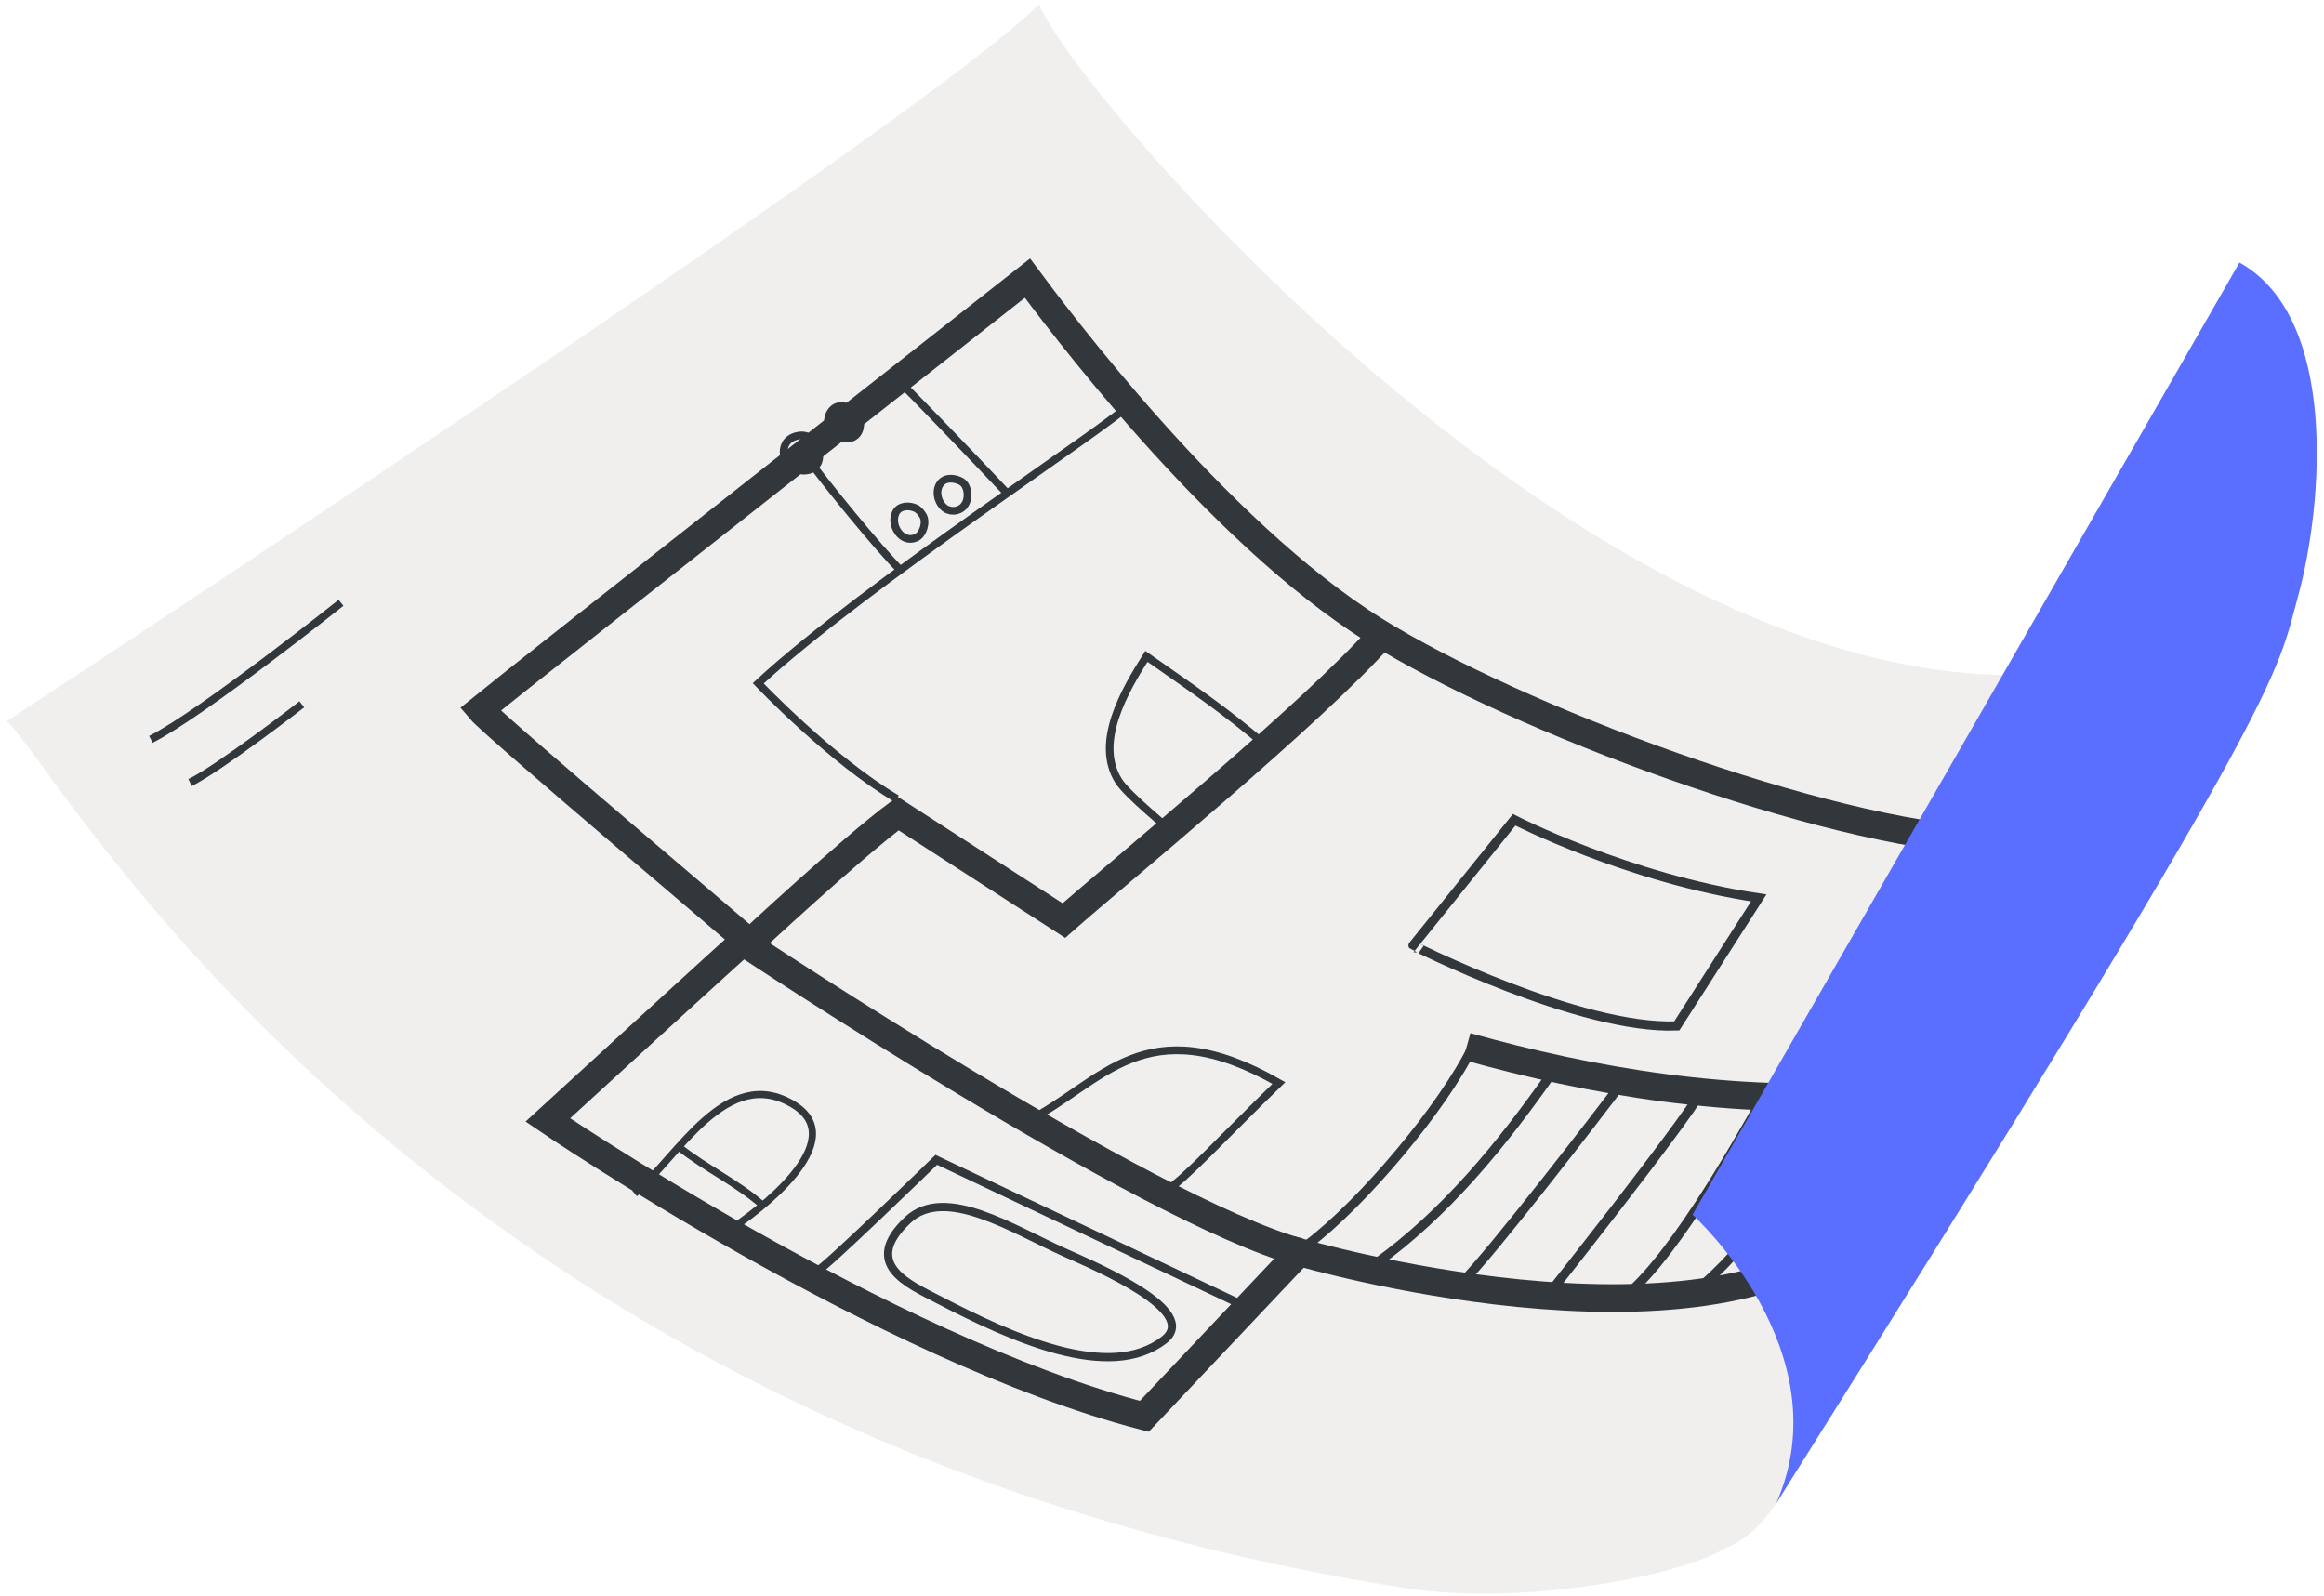
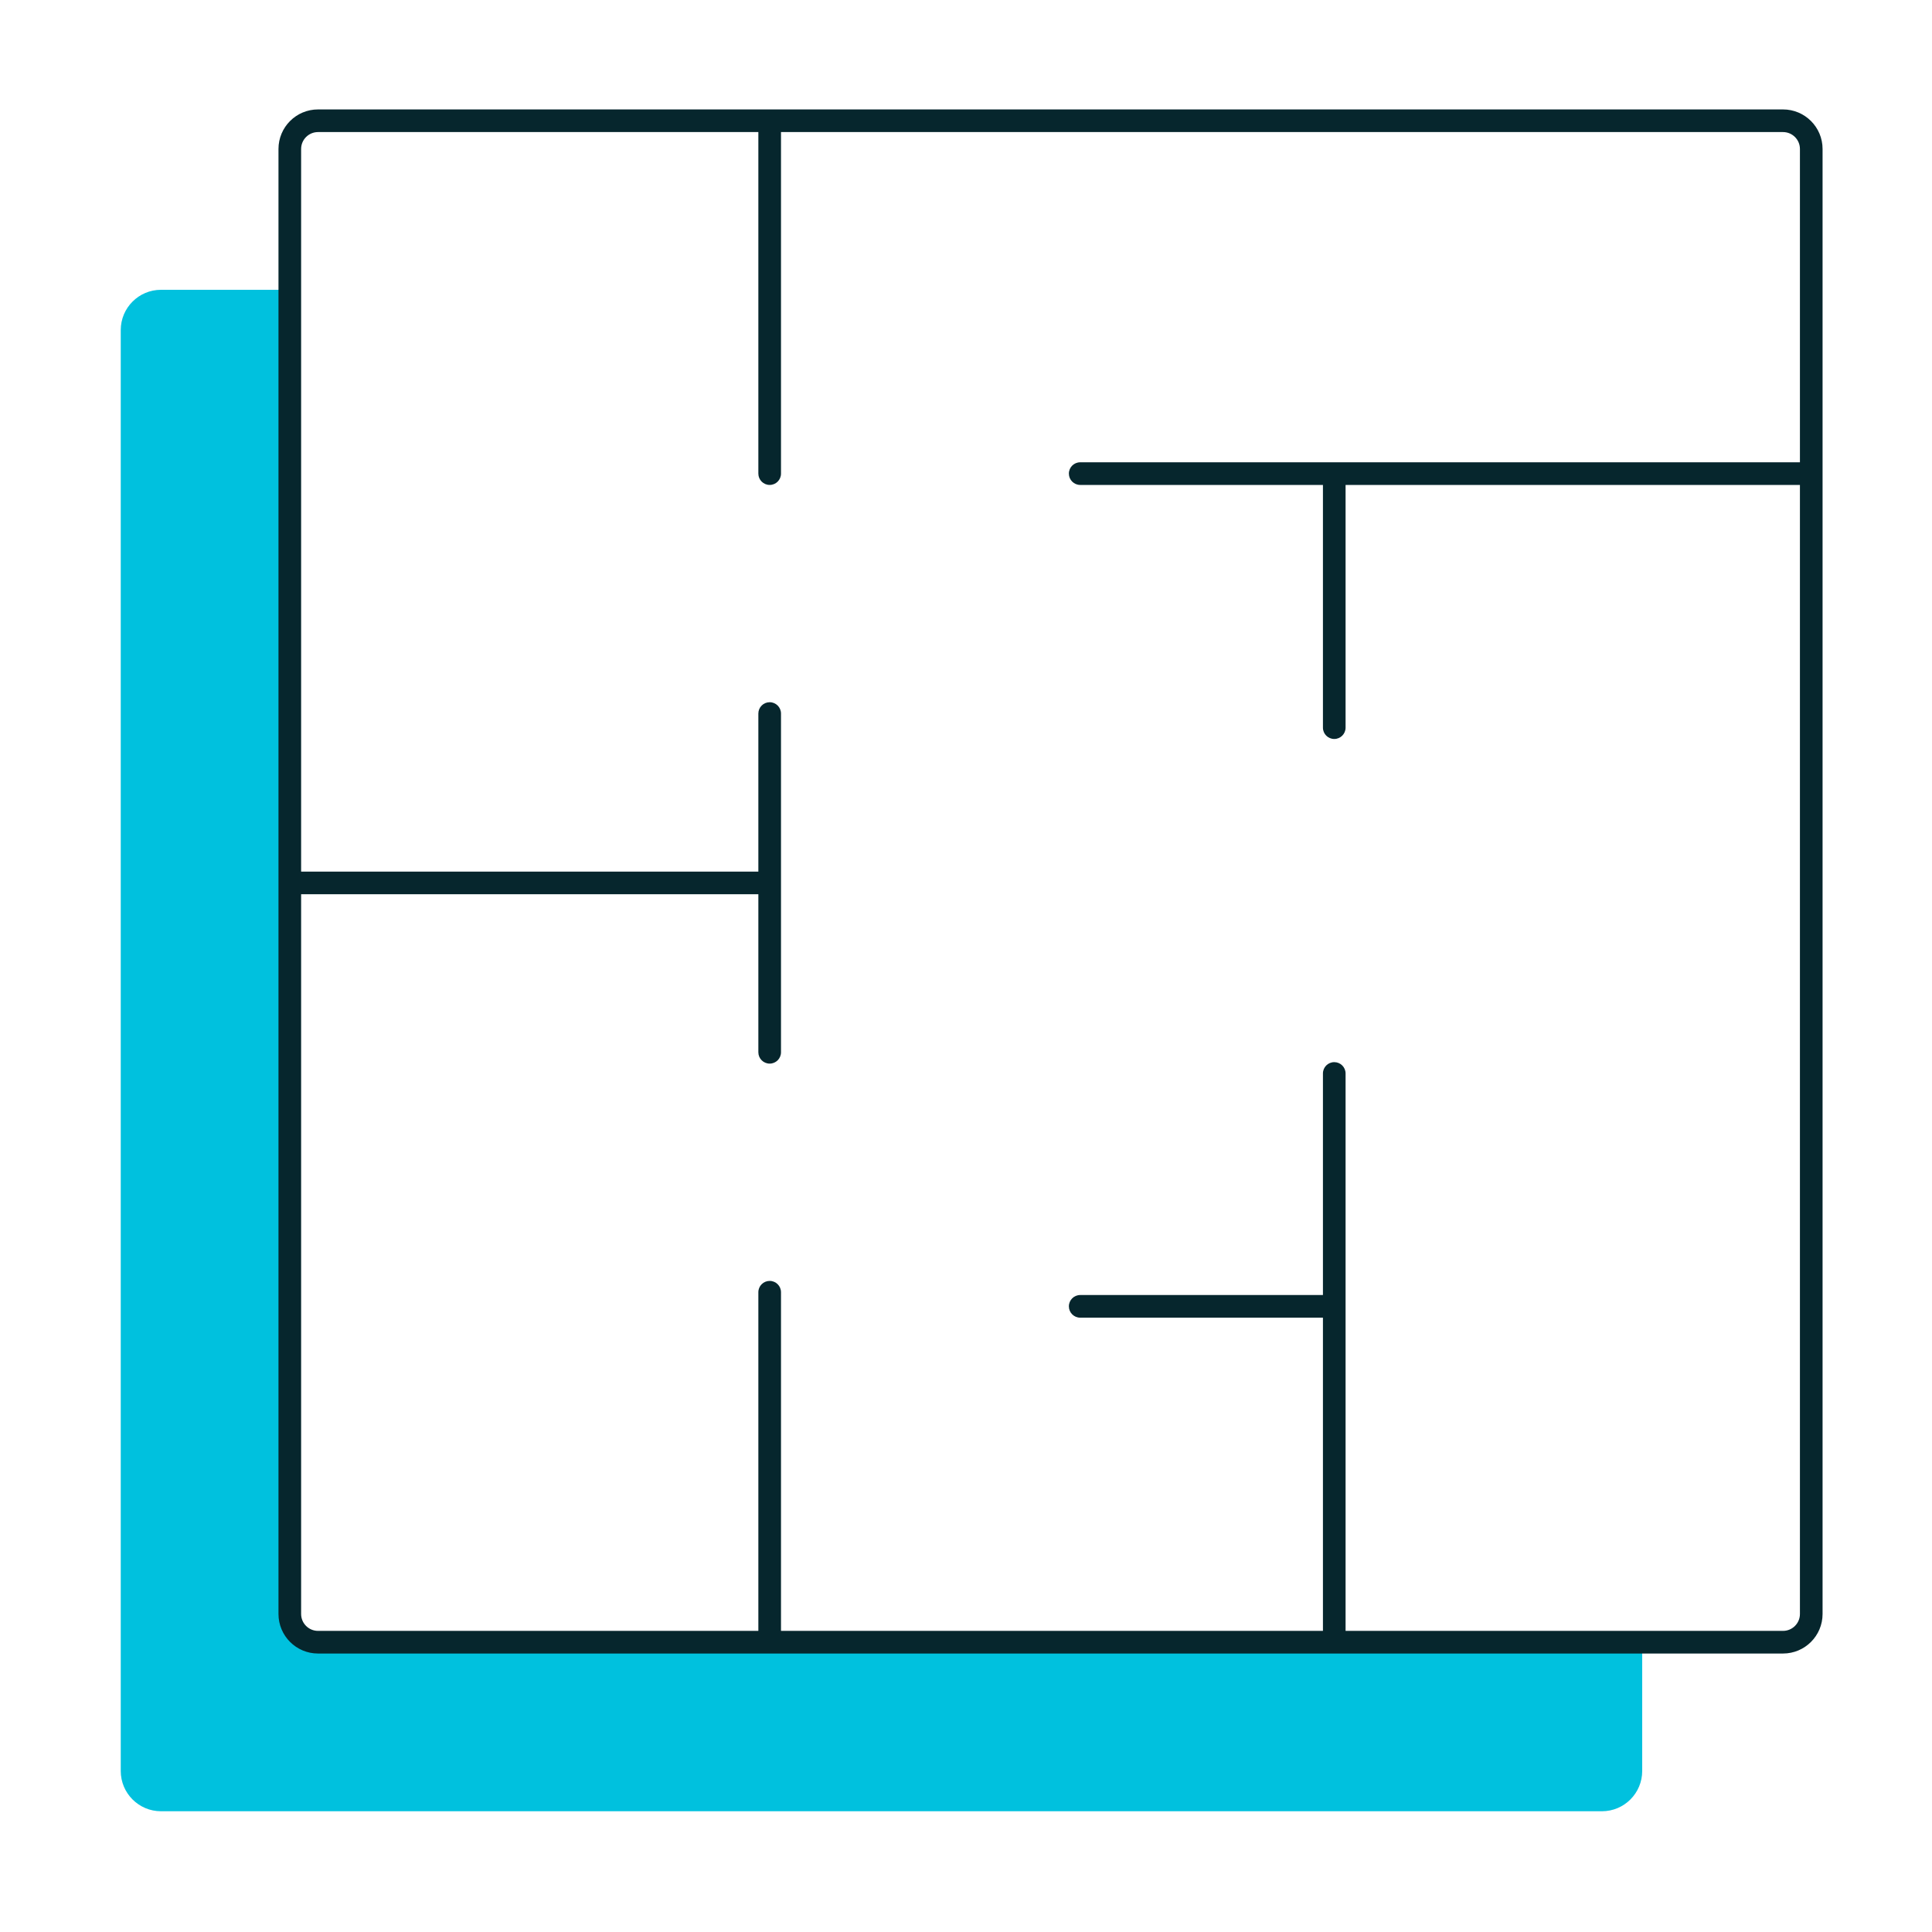
- <svg xmlns="http://www.w3.org/2000/svg" width="233px" height="160px" viewBox="0 0 233 160" version="1.1">
-   <g id="Property" stroke="none" stroke-width="1" fill="none" fill-rule="evenodd">
-     <g id="hub-illustration-empty-state-copy-4" transform="translate(-24, 0)">
-       <g id="Empty-State-03" transform="translate(24, 0)">
-         <g id="Ebene_1">
-           <g id="Group">
-             <g id="Path">
-               <path d="M217.918,64.7 L219.504,68.946 C214.954,77.98 182.373,116.707 183.62,127.644 C184.522,135.585 180.785,151.842 173.32,155.094 C173.252,155.126 173.179,155.158 173.113,155.181 C167.939,158.222 152.231,160.996 140.987,159.243 C41.844,143.785 5.435,76.138 0.679,72.312 C0.679,72.312 93.146,11.694 104.183,0.424 C107.51,9.502 170.547,83.277 217.918,64.7 Z" fill="#F0EFED" fill-rule="nonzero" />
-               <path d="M186.415,123.3 C170.291,137.278 130.274,125.55 130.274,125.55 L114.726,142.01 C88.631,135.237 54.92,112.294 54.92,112.294 C54.92,112.294 74.713,94.156 74.766,94.196 C77.156,96.092 49.623,72.911 48.136,71.142 C52.694,67.418 103.012,27.889 103.012,27.889 C105.458,31.173 121.793,53.233 137.852,63.219 C152.222,72.155 182.767,83.525 199.311,84.349" stroke="#32373C" stroke-width="2.776" />
-               <path d="M131.16,124.742 C136.606,120.613 144.665,111.068 147.653,104.942" stroke="#32373C" stroke-width="0.925" />
-               <path d="M137.851,126.749 C144.931,121.69 150.575,114.729 155.547,107.657" stroke="#32373C" stroke-width="0.925" />
-               <path d="M146.699,128.438 C149.445,125.772 160.414,111.532 162.647,108.538" stroke="#32373C" stroke-width="0.925" />
-               <path d="M188.373,109.742 C173.82,110.905 159.459,108.404 147.05,104.928" stroke="#32373C" stroke-width="2.776" />
-               <path d="M74.997,94.686 C74.997,94.686 85.475,84.93 90.036,81.564 L106.665,92.301 C111.936,87.636 131.641,71.498 138.55,63.648" stroke="#32373C" stroke-width="2.776" />
-               <path d="M130.274,125.55 C114.819,121.257 74.974,94.778 74.974,94.778" stroke="#32373C" stroke-width="2.776" />
-               <path d="M103.055,112.369 C110.461,108.661 114.757,100.89 128.22,108.591 C122.816,113.82 118.694,118.35 116.925,119.354" stroke="#32373C" stroke-width="0.782" />
-               <path d="M168.11,102.865 L176.327,90.029 C163.279,88.102 151.808,82.198 151.808,82.198 L141.67,94.798 C141.669,94.797 158.391,103.261 168.11,102.865 Z" stroke="#32373C" stroke-width="0.925" />
-               <path d="M154.747,130.412 C154.747,130.412 168.626,112.911 170.547,109.496" stroke="#32373C" stroke-width="0.925" />
-               <path d="M162.172,130.511 C167.011,127.352 174.002,114.992 176.79,110.031" stroke="#32373C" stroke-width="0.925" />
-               <path d="M169.001,130.116 C173.841,126.959 180.567,117.601 183.356,112.639" stroke="#32373C" stroke-width="0.925" />
-               <path d="M224.524,26.328 C234.444,31.821 232.923,50.58 230.391,59.813 C228.126,68.076 229.416,69.15 178.068,150.76 C184.815,135.492 169.693,121.788 169.693,121.788 L224.524,26.328 Z" fill="#5A6EFF" fill-rule="nonzero" />
-               <path d="M63.627,119.667 C67.96,116.012 72.845,106.669 79.558,110.761 C85.504,114.382 75.813,121.648 72.976,123.413" stroke="#32373C" stroke-width="0.717" />
-               <path d="M68.024,114.975 C70.747,117.147 73.872,118.573 76.44,120.829" stroke="#32373C" stroke-width="0.717" />
-               <path d="M127.081,74.894 C122.859,71.242 119.543,69.053 114.936,65.809 C112.756,69.247 109.717,74.46 112.156,78.311 C113.068,79.752 117.366,83.187 117.321,83.277" stroke="#32373C" stroke-width="0.771" />
-               <path d="M81.894,127.449 C82.289,127.549 93.87,116.292 93.87,116.292 L124.29,130.718" stroke="#32373C" stroke-width="0.825" />
-               <path d="M91.006,122.329 C94.756,118.804 101.56,123.275 106.783,125.604 C109.926,127.004 120.427,131.46 116.714,134.347 C111.237,138.607 101.459,134.142 93.994,130.261 C91.084,128.751 86.322,126.729 91.006,122.329 Z" stroke="#32373C" stroke-width="0.825" />
-               <path d="M89.91,80.085 C83.322,76.204 76.018,68.516 76.018,68.516 C86.739,58.593 111.997,42.212 113.22,40.556" stroke="#32373C" stroke-width="0.771" />
-               <path d="M80.599,45.493 C82.911,48.64 88.02,54.923 90.351,57.246" stroke="#32373C" stroke-width="0.771" />
-               <path d="M90.351,38.468 C90.529,38.51 97.76,46.039 100.804,49.286" stroke="#32373C" stroke-width="0.771" />
-               <path d="M91.798,53.933 C91.82,53.924 91.842,53.914 91.866,53.902 C92.553,53.586 92.914,52.361 92.545,51.72 C92.378,51.434 92.122,51.1 91.809,50.957 C91.158,50.653 90.193,50.681 89.827,51.375 C89.179,52.611 90.378,54.511 91.798,53.933 Z" stroke="#32373C" stroke-width="0.771" />
-               <path d="M95.379,51.205 C95.748,51.257 96.106,51.16 96.414,50.941 C97.104,50.448 97.174,49.251 96.704,48.578 C96.544,48.352 96.336,48.242 96.085,48.145 C95.6,47.954 94.932,47.914 94.511,48.244 C93.637,48.937 93.946,50.448 94.824,51.017 C94.946,51.095 95.144,51.158 95.285,51.188 C95.316,51.194 95.347,51.2 95.379,51.205 Z" stroke="#32373C" stroke-width="0.771" />
-               <path d="M34.19,60.441 C34.19,60.441 20.265,71.524 15.126,74.135" stroke="#32373C" stroke-width="0.771" />
-               <path d="M30.262,70.621 C30.262,70.621 22.075,76.971 19.056,78.465" stroke="#32373C" stroke-width="0.771" />
-             </g>
-             <path d="M83.448,43.424 C83.885,43.898 84.972,44.139 85.565,43.812 C86.671,43.199 86.333,41.224 85.212,40.871 C84.8,40.742 84.145,40.622 83.755,40.858 C82.878,41.387 82.776,42.693 83.448,43.424 Z" id="Path" stroke="#32373C" stroke-width="0.771" />
-             <path d="M82.072,46.221 C82.334,45.378 81.873,44.227 80.989,43.785 C80.846,43.713 80.694,43.669 80.536,43.658 C79.869,43.611 79.084,43.894 78.76,44.516 C78.055,45.867 79.387,47.339 80.799,47.185 C81.516,47.104 81.916,46.715 82.072,46.221 Z" id="Path" stroke="#32373C" stroke-width="0.771" />
-           </g>
-         </g>
-       </g>
-     </g>
-   </g>
+ <svg xmlns="http://www.w3.org/2000/svg" width="128" height="128" viewBox="0 0 128 128" fill="none">
+   <path d="M8 21.867C8 20.394 9.194 19.2 10.667 19.2H19.2V106.133C19.2 107.606 20.394 108.8 21.867 108.8H108.8V117.333C108.8 118.806 107.606 120 106.133 120H10.667C9.194 120 8 118.806 8 117.333V21.867Z" fill="#00C1DE" />
+   <path d="M87.648 108.524V109.274H89.148V108.524H87.648ZM89.148 71.12C89.148 70.705 88.812 70.37 88.398 70.37C87.983 70.37 87.648 70.705 87.648 71.12H89.148ZM71.566 85.799C71.151 85.799 70.816 86.134 70.816 86.549C70.816 86.963 71.151 87.299 71.566 87.299V85.799ZM119.724 32.128H120.474V30.628H119.724V32.128ZM88.398 31.378V30.628V31.378ZM71.566 30.628C71.151 30.628 70.816 30.963 70.816 31.378C70.816 31.792 71.151 32.128 71.566 32.128V30.628ZM87.648 48.209C87.648 48.624 87.983 48.959 88.398 48.959C88.812 48.959 89.148 48.624 89.148 48.209H87.648ZM51.743 8V7.25H50.243V8H51.743ZM50.243 31.378C50.243 31.792 50.579 32.128 50.993 32.128C51.408 32.128 51.743 31.792 51.743 31.378H50.243ZM51.743 47.274C51.743 46.86 51.408 46.524 50.993 46.524C50.579 46.524 50.243 46.86 50.243 47.274H51.743ZM50.243 69.717C50.243 70.131 50.579 70.467 50.993 70.467C51.408 70.467 51.743 70.131 51.743 69.717H50.243ZM19.2 57.746H18.45V59.246H19.2V57.746ZM51.743 85.614C51.743 85.199 51.408 84.864 50.993 84.864C50.579 84.864 50.243 85.199 50.243 85.614H51.743ZM50.243 108.524V109.274H51.743V108.524H50.243ZM89.148 108.524V86.549H87.648V108.524H89.148ZM89.148 86.549V71.12H87.648V86.549H89.148ZM88.398 85.799H71.566V87.299H88.398V85.799ZM119.724 30.628H88.398V32.128H119.724V30.628ZM88.398 30.628L71.566 30.628V32.128L88.398 32.128V30.628ZM87.648 31.378V48.209H89.148V31.378H87.648ZM50.243 8V31.378H51.743V8H50.243ZM50.243 47.274V58.496H51.743V47.274H50.243ZM50.243 58.496V69.717H51.743V58.496H50.243ZM50.993 57.746H19.2V59.246H50.993V57.746ZM50.243 85.614V108.524H51.743V85.614H50.243ZM21.07 8.75H118.13V7.25H21.07V8.75ZM119.25 9.87V106.93H120.75V9.87H119.25ZM118.13 108.05H21.07V109.55H118.13V108.05ZM19.95 106.93V9.87H18.45V106.93H19.95ZM21.07 108.05C20.451 108.05 19.95 107.548 19.95 106.93H18.45C18.45 108.377 19.623 109.55 21.07 109.55V108.05ZM119.25 106.93C119.25 107.548 118.748 108.05 118.13 108.05V109.55C119.577 109.55 120.75 108.377 120.75 106.93H119.25ZM118.13 8.75C118.748 8.75 119.25 9.252 119.25 9.87H120.75C120.75 8.423 119.577 7.25 118.13 7.25V8.75ZM21.07 7.25C19.623 7.25 18.45 8.423 18.45 9.87H19.95C19.95 9.252 20.451 8.75 21.07 8.75V7.25Z" fill="#06262D" />
</svg>
